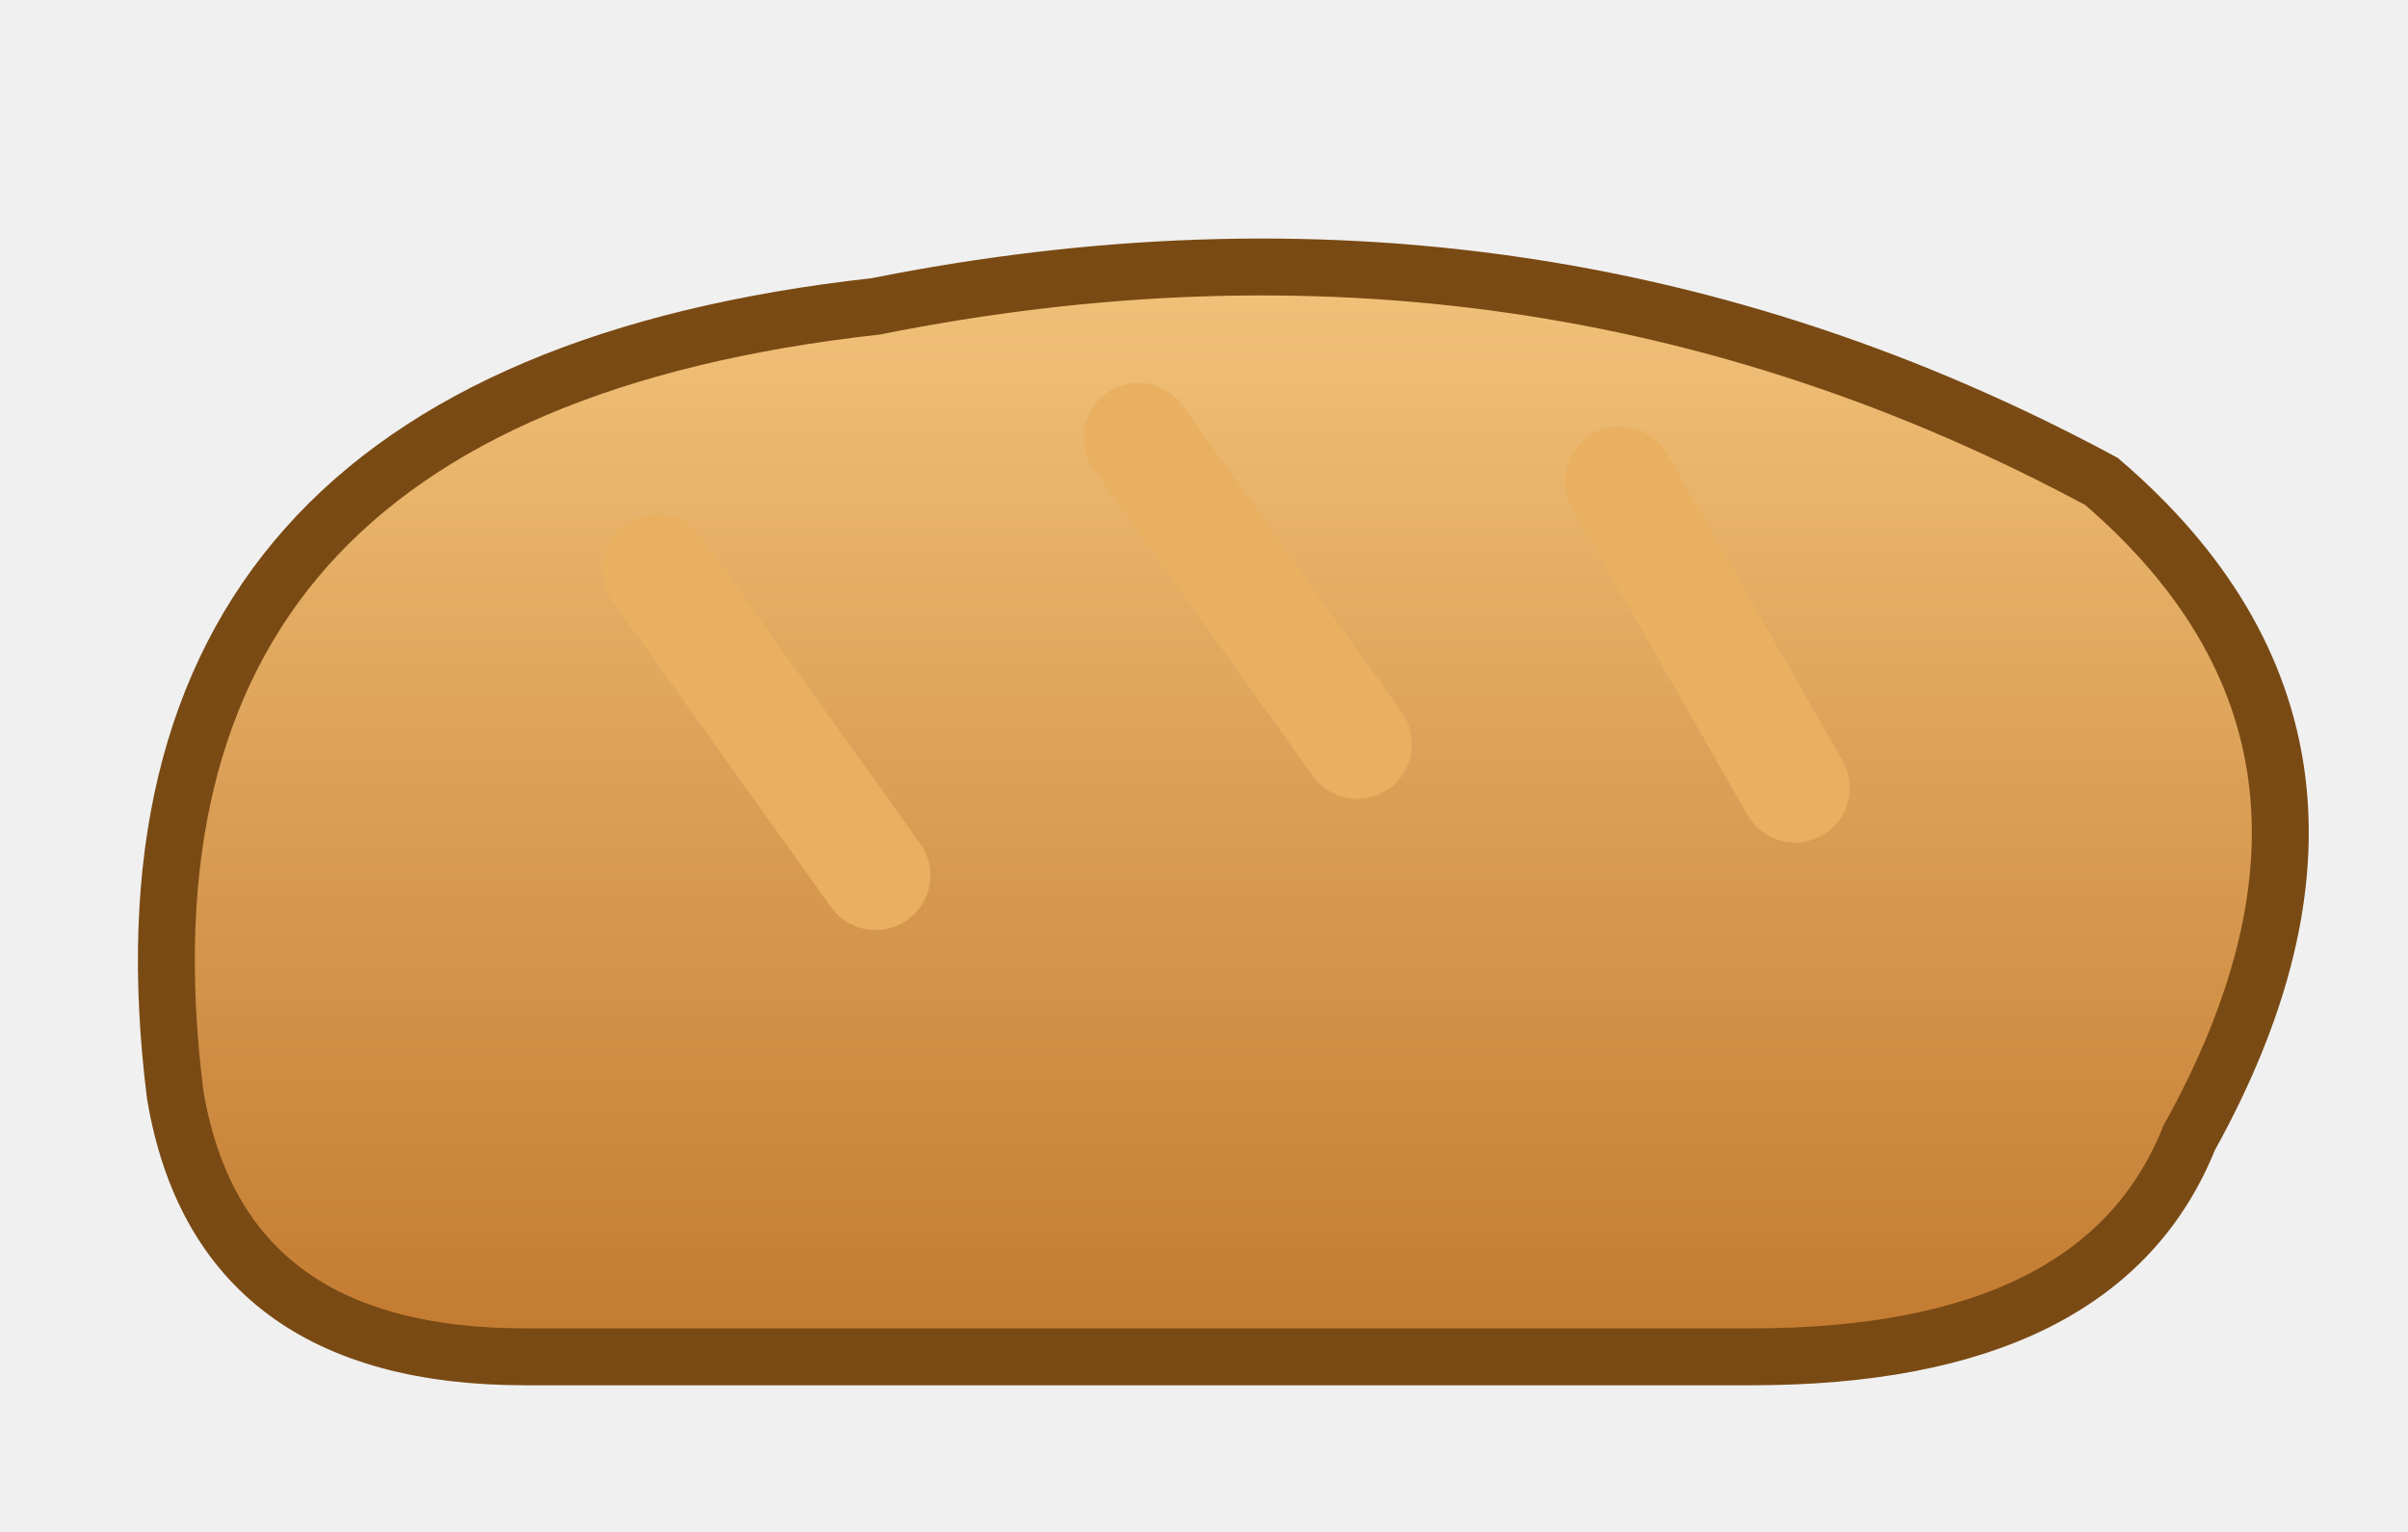
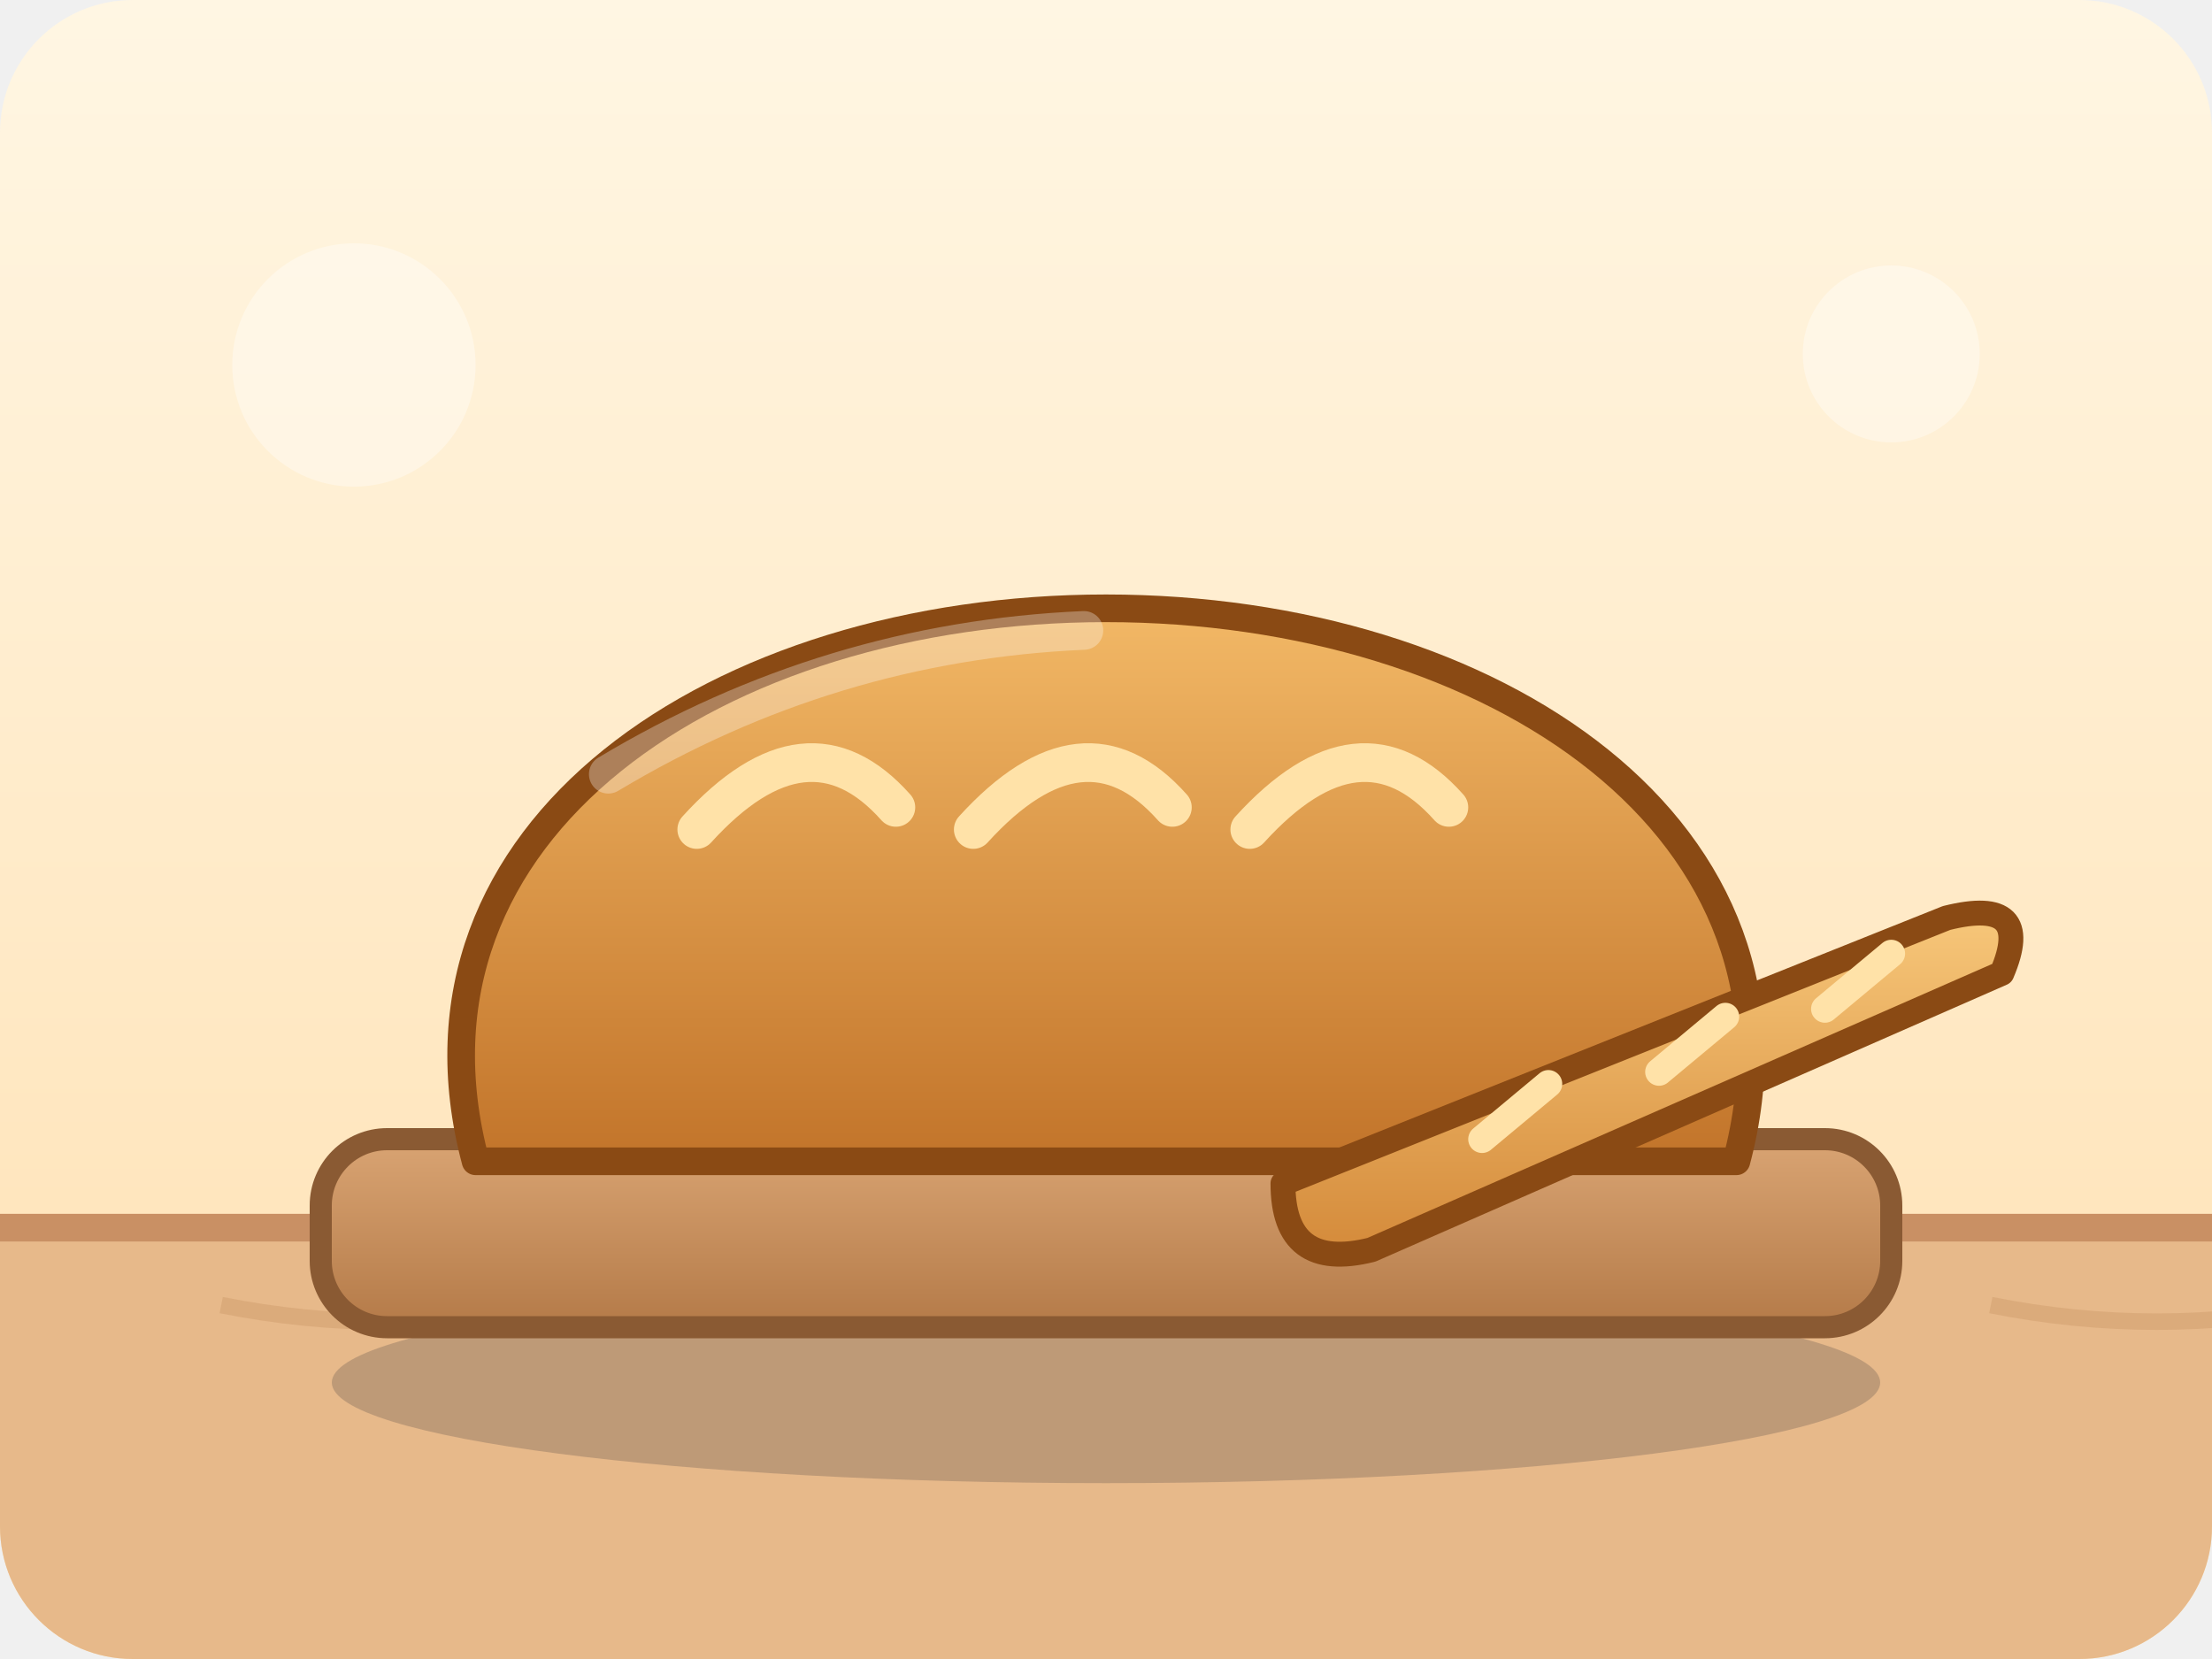
- <svg xmlns="http://www.w3.org/2000/svg" viewBox="0 0 110 70">
+ <svg xmlns="http://www.w3.org/2000/svg" width="400" height="300" viewBox="0 0 400 300">
  <defs>
-     <linearGradient id="wPa" x1="0" y1="0" x2="0" y2="1">
-       <stop offset="0" stop-color="#F2C27A" />
-       <stop offset="1" stop-color="#C27A30" />
+     <clipPath id="cc">
+       <rect width="400" height="300" rx="24" />
+     </clipPath>
+     <linearGradient id="bg" x1="0" y1="0" x2="0" y2="1">
+       <stop offset="0" stop-color="#FFF6E3" />
+       <stop offset="1" stop-color="#FFE0B0" />
+     </linearGradient>
+     <linearGradient id="loaf" x1="0" y1="0" x2="0" y2="1">
+       <stop offset="0" stop-color="#F2B866" />
+       <stop offset="1" stop-color="#C2742A" />
+     </linearGradient>
+     <linearGradient id="bag" x1="0" y1="0" x2="0" y2="1">
+       <stop offset="0" stop-color="#F7C77A" />
+       <stop offset="1" stop-color="#D48A3A" />
+     </linearGradient>
+     <linearGradient id="board" x1="0" y1="0" x2="0" y2="1">
+       <stop offset="0" stop-color="#D9A473" />
+       <stop offset="1" stop-color="#B47A48" />
    </linearGradient>
  </defs>
-   <path d="M8 50 Q4 18 40 14 Q70 8 96 22 Q110 34 100 52 Q96 62 80 62 H24 Q10 62 8 50Z" fill="url(#wPa)" stroke="#7A4A14" stroke-width="2.6" />
-   <path d="M30 26 l10 14 M52 20 l10 14 M74 22 l8 14" stroke="#E8B060" stroke-width="5" stroke-linecap="round" />
+   <rect width="400" height="300" rx="24" fill="url(#bg)" />
+   <g clip-path="url(#cc)">
+     <circle cx="64" cy="66" r="22" fill="#fff" opacity=".35" />
+     <circle cx="342" cy="64" r="16" fill="#fff" opacity=".35" />
+   </g>
+   <g clip-path="url(#cc)">
+     <path d="M0 222 H400 V300 H0Z" fill="#E7B98A" />
+     <path d="M0 222 H400" stroke="#C99064" stroke-width="5" />
+     <path d="M40 236 q30 6 60 0" stroke="#D4A272" stroke-width="3" fill="none" opacity=".6" />
+     <path d="M120 236 q30 6 60 0" stroke="#D4A272" stroke-width="3" fill="none" opacity=".6" />
+     <path d="M200 236 q30 6 60 0" stroke="#D4A272" stroke-width="3" fill="none" opacity=".6" />
+     <path d="M280 236 q30 6 60 0" stroke="#D4A272" stroke-width="3" fill="none" opacity=".6" />
+     <path d="M360 236 q30 6 60 0" stroke="#D4A272" stroke-width="3" fill="none" opacity=".6" />
+   </g>
+   <ellipse cx="200" cy="250" rx="140" ry="18.2" fill="#1B1D2E" opacity="0.2" />
+   <rect x="58" y="206" width="284" height="34" rx="12" fill="url(#board)" stroke="#8A5A33" stroke-width="4" />
+   <path d="M86 210 C70 150 130 110 200 110 C270 110 330 150 314 210Z" fill="url(#loaf)" stroke="#8A4A14" stroke-width="5" stroke-linejoin="round" />
+   <path d="M126 150 Q146 128 162 146" stroke="#FFE2A8" stroke-width="7" fill="none" stroke-linecap="round" />
+   <path d="M176 150 Q196 128 212 146" stroke="#FFE2A8" stroke-width="7" fill="none" stroke-linecap="round" />
+   <path d="M226 150 Q246 128 262 146" stroke="#FFE2A8" stroke-width="7" fill="none" stroke-linecap="round" />
+   <path d="M110 140 Q150 116 196 114" stroke="#fff" stroke-width="7" stroke-linecap="round" fill="none" opacity=".3" />
+   <path d="M232 214 L352 166 Q368 162 362 176 L248 226 Q232 230 232 214Z" fill="url(#bag)" stroke="#8A4A14" stroke-width="4.5" stroke-linejoin="round" />
+   <path d="M268 206 l12 -10" stroke="#FFE2A8" stroke-width="5" stroke-linecap="round" />
+   <path d="M300 193.84 l12 -10" stroke="#FFE2A8" stroke-width="5" stroke-linecap="round" />
+   <path d="M330 182.44 l12 -10" stroke="#FFE2A8" stroke-width="5" stroke-linecap="round" />
</svg>
